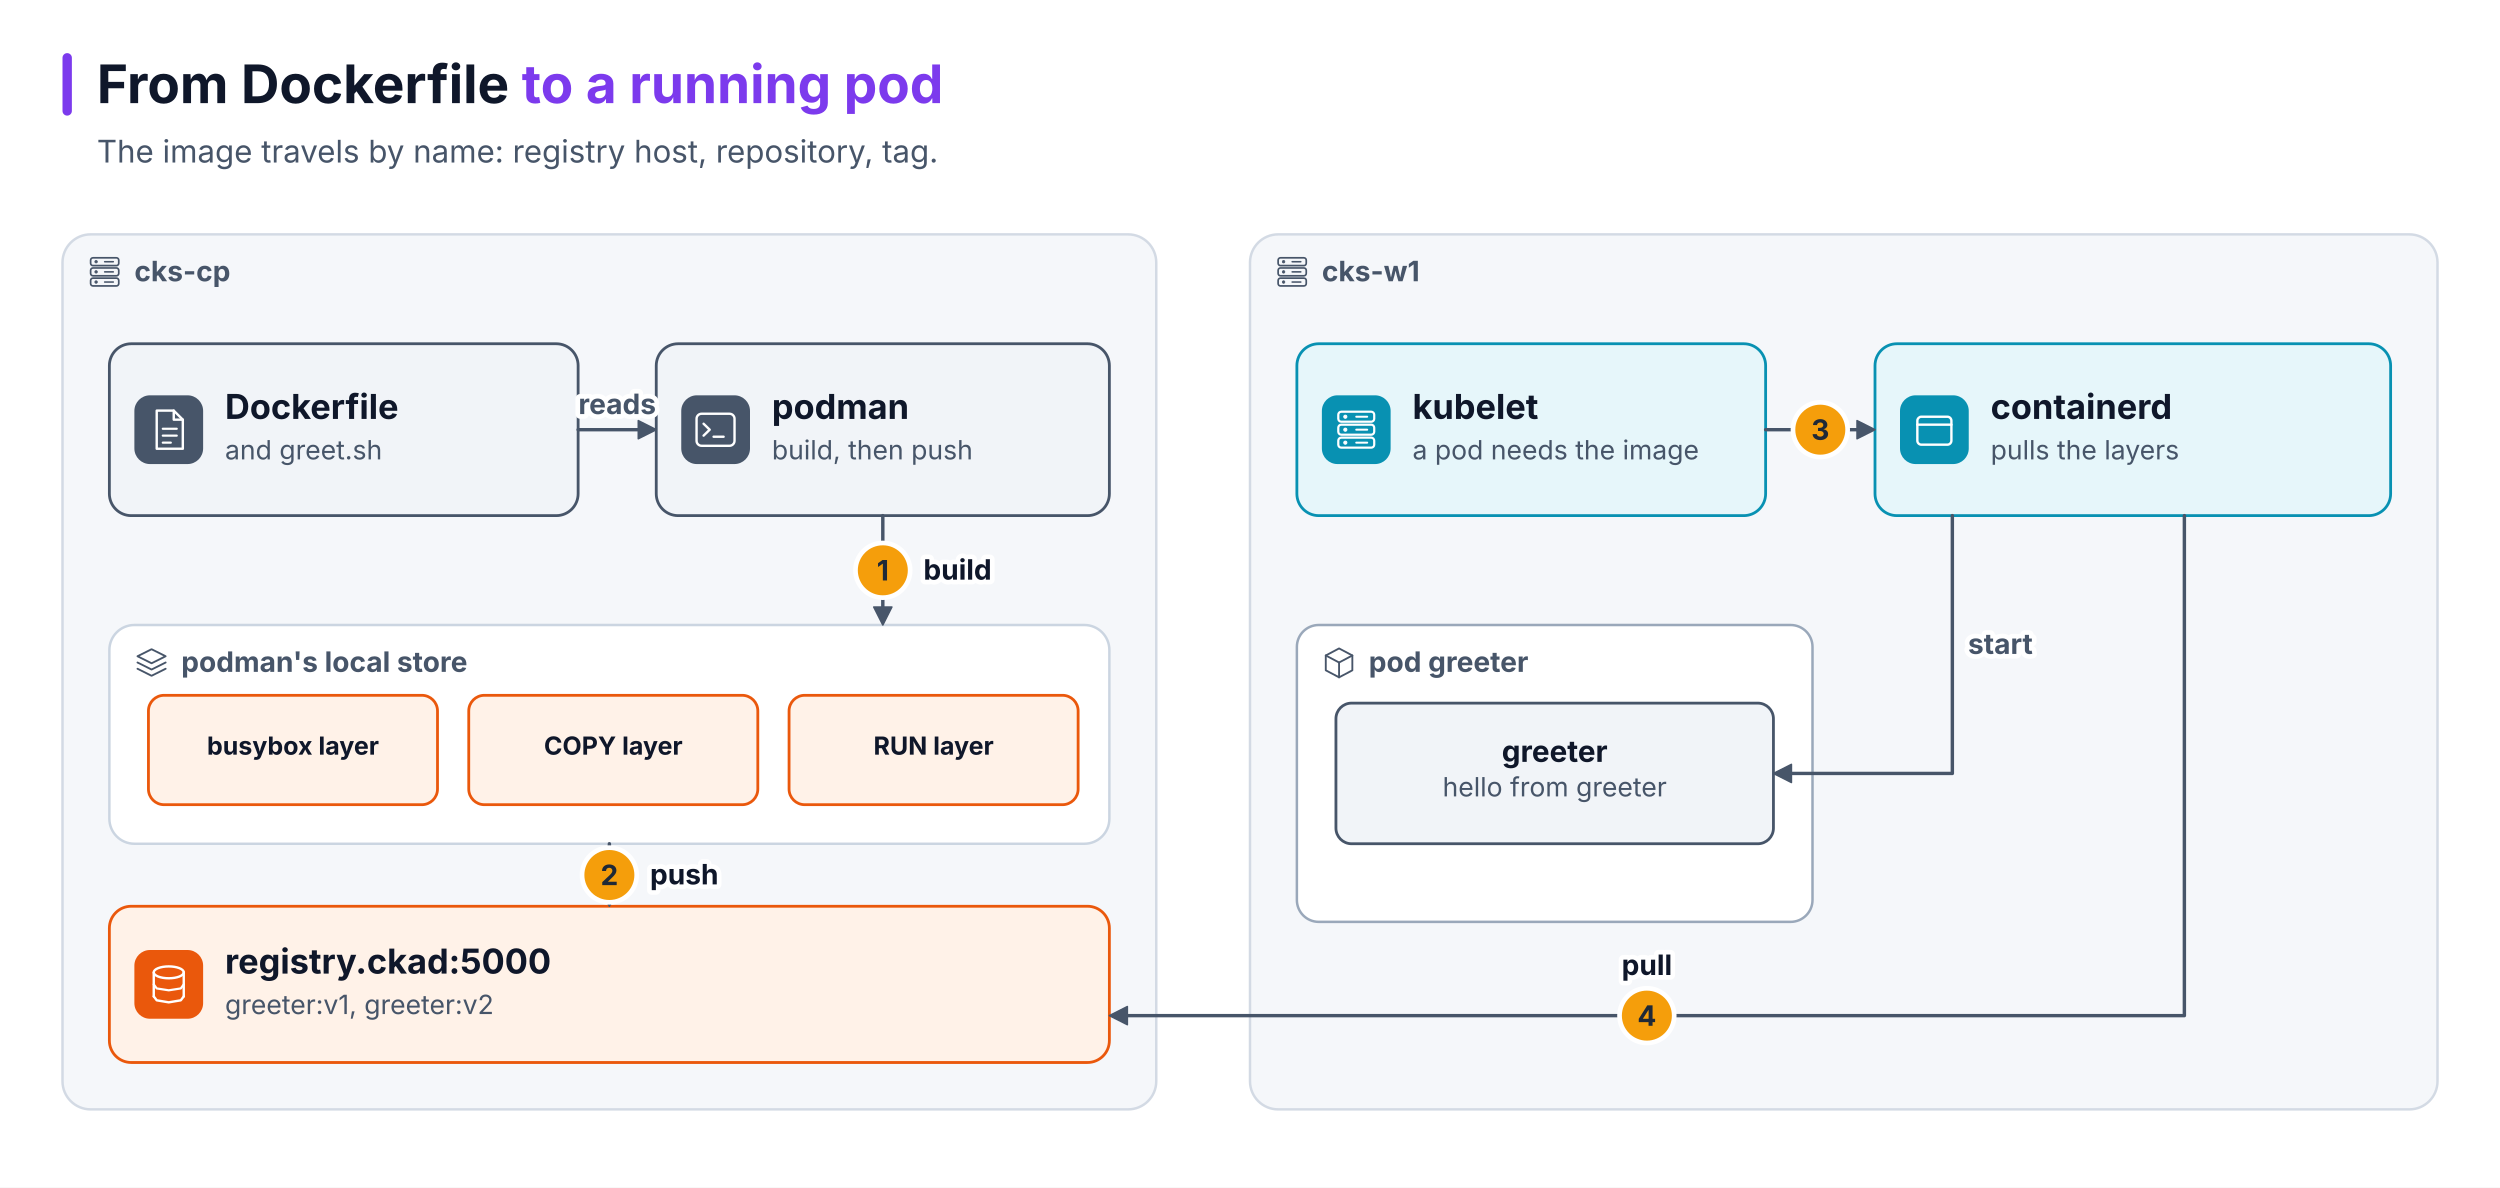
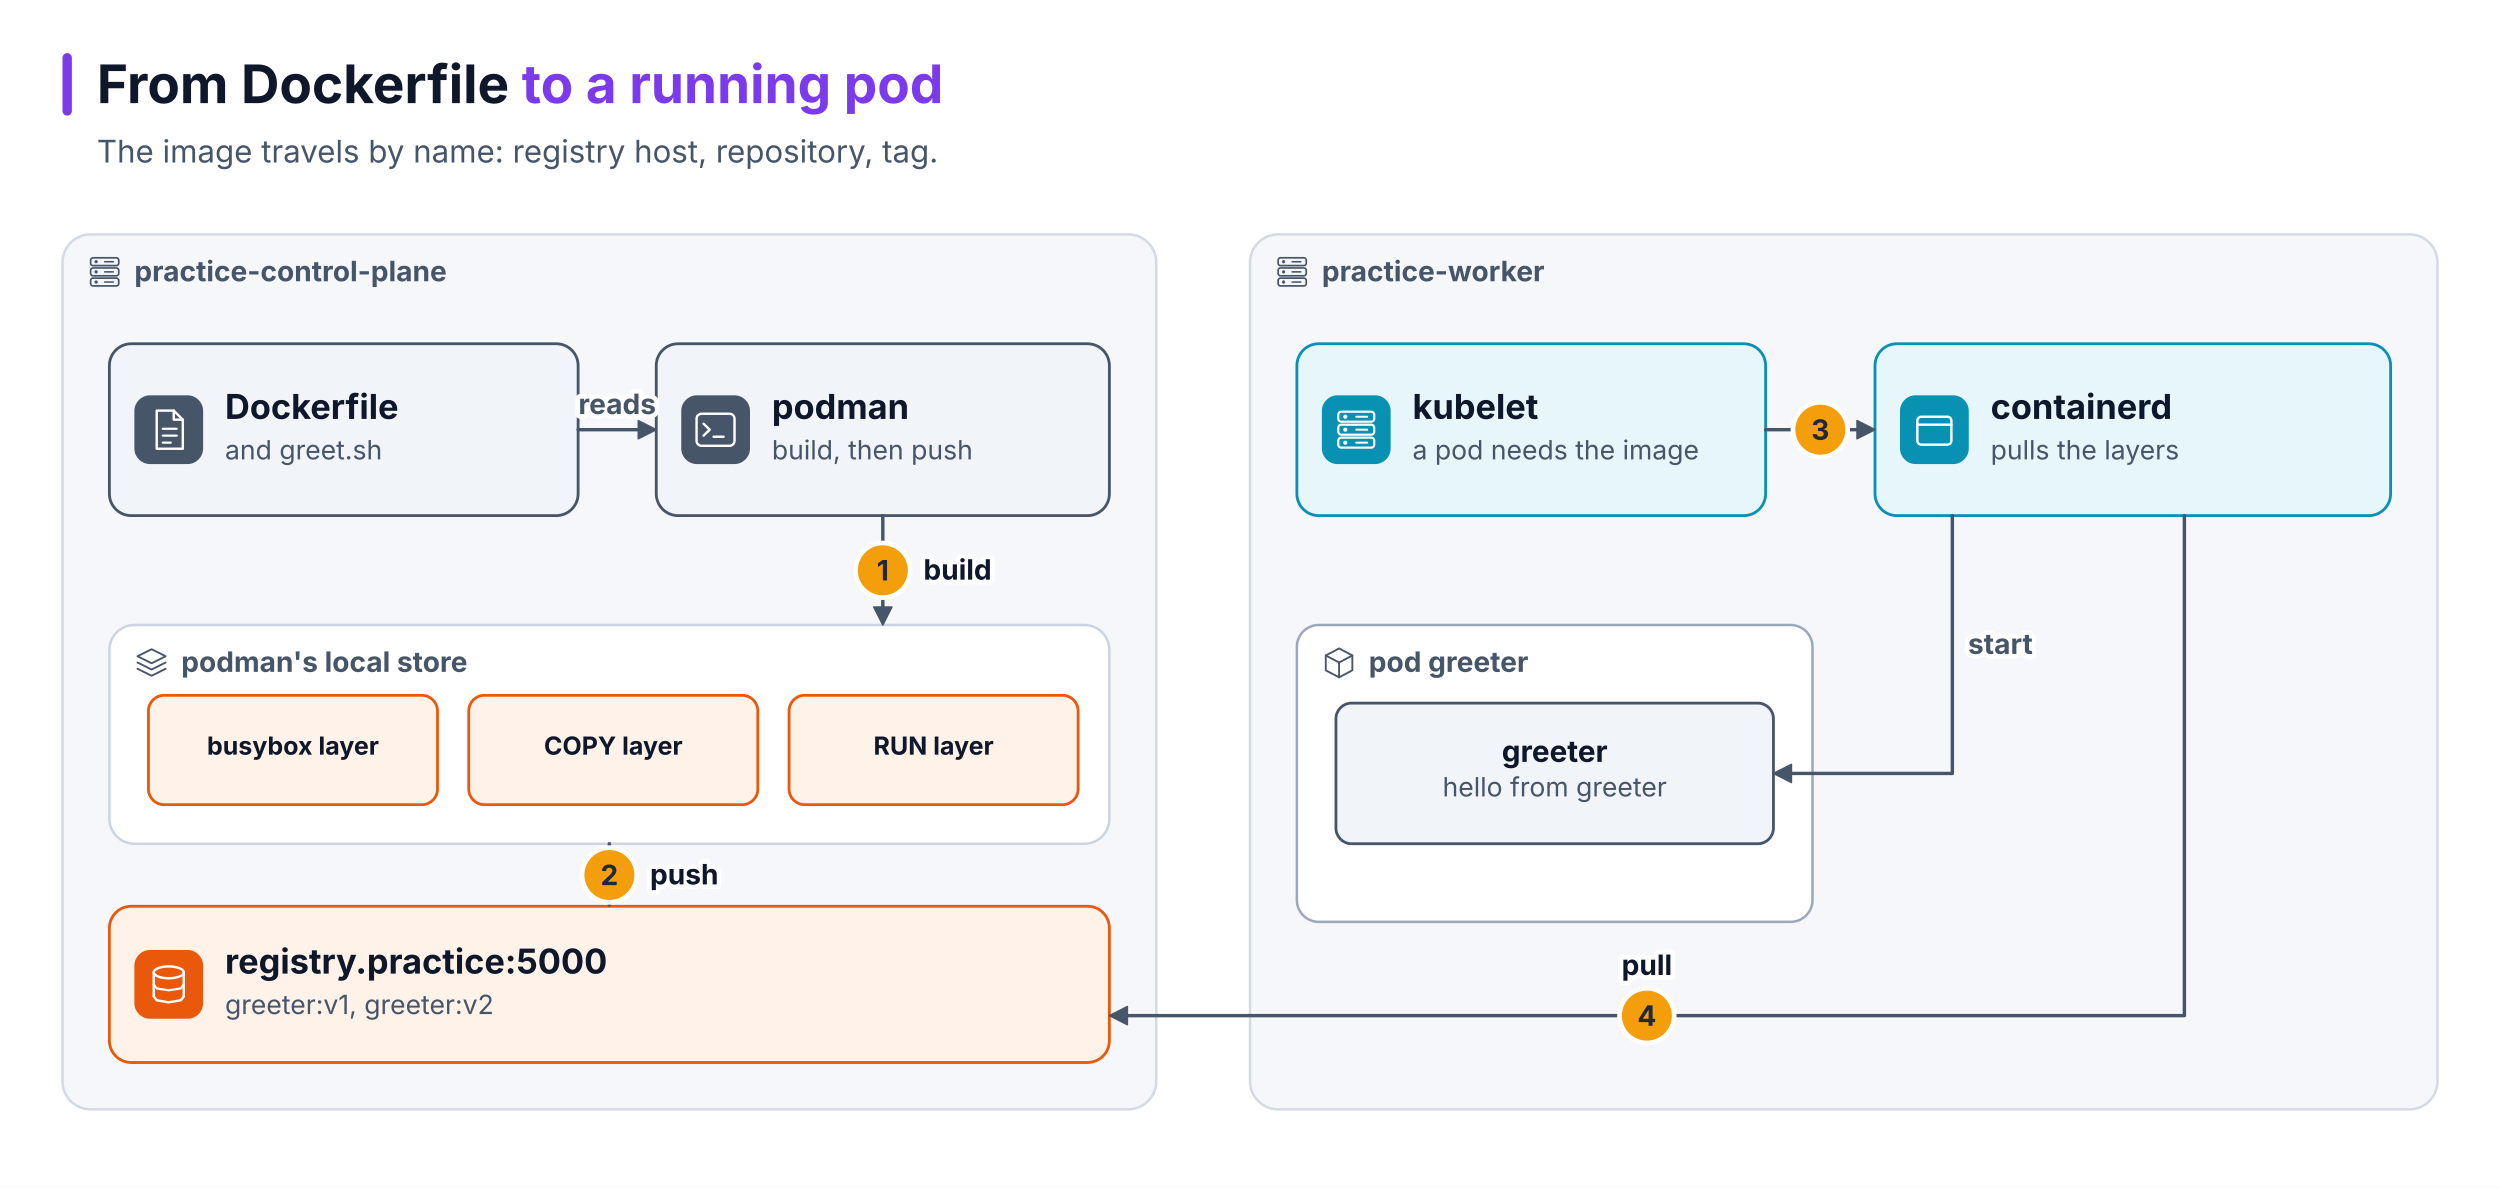
<svg xmlns="http://www.w3.org/2000/svg" width="1600" height="760" viewBox="0 0 1600 760" font-family="Inter, -apple-system, 'Segoe UI', Helvetica, Arial, sans-serif">
  <rect width="1600" height="760" fill="#ffffff" />
  <rect x="40.0" y="34.0" width="6.0" height="40.0" rx="3.0" fill="#7c3aed" stroke="none" />
  <text x="62" y="66" font-size="34" font-weight="700" fill="#0f172a">From Dockerfile <tspan fill="#7c3aed">to a running pod</tspan>
  </text>
  <text x="62.0" y="104.0" font-size="20.0" fill="#475569" text-anchor="start">The image travels by name: registry host, repository, tag.</text>
  <rect x="40.0" y="150.0" width="700.0" height="560.0" rx="18.0" fill="#f5f7fa" stroke="#d3dae4" stroke-width="1.6" />
  <rect x="58.0" y="165.0" width="18.0" height="5.0" rx="1.5" fill="none" stroke="#475569" stroke-width="1.1" />
  <ellipse cx="61.5" cy="167.5" rx="0.8" ry="0.8" fill="#475569" stroke="#475569" stroke-width="0.50" />
  <polyline points="67.0,167.5 72.5,167.5" fill="none" stroke="#475569" stroke-width="1.00" stroke-linecap="round" stroke-linejoin="round" />
  <rect x="58.0" y="171.5" width="18.0" height="5.0" rx="1.5" fill="none" stroke="#475569" stroke-width="1.1" />
  <ellipse cx="61.5" cy="174.0" rx="0.8" ry="0.8" fill="#475569" stroke="#475569" stroke-width="0.50" />
  <polyline points="67.0,174.0 72.5,174.0" fill="none" stroke="#475569" stroke-width="1.00" stroke-linecap="round" stroke-linejoin="round" />
  <rect x="58.0" y="178.0" width="18.0" height="5.0" rx="1.5" fill="none" stroke="#475569" stroke-width="1.1" />
  <ellipse cx="61.5" cy="180.5" rx="0.8" ry="0.8" fill="#475569" stroke="#475569" stroke-width="0.50" />
  <polyline points="67.0,180.5 72.5,180.5" fill="none" stroke="#475569" stroke-width="1.00" stroke-linecap="round" stroke-linejoin="round" />
-   <text x="86.0" y="180.0" font-size="18.0" fill="#475569" font-weight="700" text-anchor="start">cks-cp</text>
+   <text x="86.0" y="180.0" font-size="18.0" fill="#475569" font-weight="700" text-anchor="start">practice-control-plane</text>
  <rect x="70.0" y="220.0" width="300.0" height="110.0" rx="14.0" fill="#f1f4f8" stroke="#475569" stroke-width="1.8" />
  <rect x="86.0" y="253.0" width="44.0" height="44.0" rx="10.0" fill="#475569" stroke="none" />
  <polygon points="100.3,262.8 111.2,262.8 117.0,268.6 117.0,287.2 100.3,287.2" fill="none" stroke="#ffffff" stroke-width="1.54" stroke-linejoin="round" />
  <polyline points="111.2,262.8 111.2,268.6 117.0,268.6" fill="none" stroke="#ffffff" stroke-width="1.54" stroke-linecap="round" stroke-linejoin="round" />
  <polyline points="104.2,274.4 113.1,274.4" fill="none" stroke="#ffffff" stroke-width="1.41" stroke-linecap="round" stroke-linejoin="round" />
  <polyline points="104.2,278.8 113.1,278.8" fill="none" stroke="#ffffff" stroke-width="1.41" stroke-linecap="round" stroke-linejoin="round" />
  <polyline points="104.2,283.3 109.3,283.3" fill="none" stroke="#ffffff" stroke-width="1.41" stroke-linecap="round" stroke-linejoin="round" />
  <text x="144.0" y="268.1" font-size="22.0" fill="#0f172a" font-weight="700" text-anchor="start">Dockerfile</text>
  <text x="144.0" y="294.0" font-size="17.0" fill="#475569" text-anchor="start">and greet.sh</text>
  <rect x="420.0" y="220.0" width="290.0" height="110.0" rx="14.0" fill="#f1f4f8" stroke="#475569" stroke-width="1.8" />
  <rect x="436.0" y="253.0" width="44.0" height="44.0" rx="10.0" fill="#475569" stroke="none" />
  <rect x="445.8" y="264.8" width="24.3" height="20.5" rx="3.2" fill="none" stroke="#ffffff" stroke-width="1.536" />
  <polyline points="450.3,271.2 454.2,275.0 450.3,278.8" fill="none" stroke="#ffffff" stroke-width="1.54" stroke-linecap="round" stroke-linejoin="round" />
  <polyline points="456.7,279.5 463.1,279.5" fill="none" stroke="#ffffff" stroke-width="1.54" stroke-linecap="round" stroke-linejoin="round" />
  <text x="494.0" y="268.1" font-size="22.0" fill="#0f172a" font-weight="700" text-anchor="start">podman</text>
  <text x="494.0" y="294.0" font-size="17.0" fill="#475569" text-anchor="start">build, then push</text>
  <rect x="70.0" y="400.0" width="640.0" height="140.0" rx="16.0" fill="#ffffff" stroke="#cbd5e1" stroke-width="1.6" />
  <polygon points="97.0,415.5 106.0,420.0 97.0,424.5 88.0,420.0" fill="none" stroke="#475569" stroke-width="1.20" stroke-linejoin="round" />
  <polyline points="88.0,424.0 97.0,428.5 106.0,424.0" fill="none" stroke="#475569" stroke-width="1.20" stroke-linecap="round" stroke-linejoin="round" />
  <polyline points="88.0,428.0 97.0,432.5 106.0,428.0" fill="none" stroke="#475569" stroke-width="1.20" stroke-linecap="round" stroke-linejoin="round" />
  <text x="116.0" y="430.0" font-size="18.0" fill="#475569" font-weight="700" text-anchor="start">podman's local store</text>
  <rect x="95.0" y="445.0" width="185.0" height="70.0" rx="10.0" fill="#fff2e8" stroke="#ea580c" stroke-width="1.8" />
  <text x="187.5" y="483.0" font-size="16.0" fill="#0f172a" font-weight="700" text-anchor="middle">busybox layer</text>
  <rect x="300.0" y="445.0" width="185.0" height="70.0" rx="10.0" fill="#fff2e8" stroke="#ea580c" stroke-width="1.8" />
  <text x="392.5" y="483.0" font-size="16.0" fill="#0f172a" font-weight="700" text-anchor="middle">COPY layer</text>
  <rect x="505.0" y="445.0" width="185.0" height="70.0" rx="10.0" fill="#fff2e8" stroke="#ea580c" stroke-width="1.8" />
  <text x="597.5" y="483.0" font-size="16.0" fill="#0f172a" font-weight="700" text-anchor="middle">RUN layer</text>
  <rect x="70.0" y="580.0" width="640.0" height="100.0" rx="14.0" fill="#fff2e8" stroke="#ea580c" stroke-width="1.8" />
  <rect x="86.0" y="608.0" width="44.0" height="44.0" rx="10.0" fill="#ea580c" stroke="none" />
  <ellipse cx="108.0" cy="622.3" rx="9.6" ry="3.8" fill="none" stroke="#ffffff" stroke-width="1.54" />
  <polyline points="98.4,622.3 98.4,637.7" fill="none" stroke="#ffffff" stroke-width="1.54" stroke-linecap="round" stroke-linejoin="round" />
  <polyline points="117.6,622.3 117.6,637.7" fill="none" stroke="#ffffff" stroke-width="1.54" stroke-linecap="round" stroke-linejoin="round" />
  <polyline points="98.4,637.7 100.3,640.2 108.0,641.5 115.7,640.2 117.6,637.7" fill="none" stroke="#ffffff" stroke-width="1.54" stroke-linecap="round" stroke-linejoin="round" />
  <polyline points="98.4,630.0 100.3,632.6 108.0,633.8 115.7,632.6 117.6,630.0" fill="none" stroke="#ffffff" stroke-width="1.41" stroke-linecap="round" stroke-linejoin="round" />
-   <text x="144.0" y="623.1" font-size="22.0" fill="#0f172a" font-weight="700" text-anchor="start">registry.ckad:5000</text>
+   <text x="144.0" y="623.1" font-size="22.0" fill="#0f172a" font-weight="700" text-anchor="start">registry.practice:5000</text>
  <text x="144.0" y="649.0" font-size="17.0" fill="#475569" text-anchor="start">greeter:v1, greeter:v2</text>
  <rect x="800.0" y="150.0" width="760.0" height="560.0" rx="18.0" fill="#f5f7fa" stroke="#d3dae4" stroke-width="1.6" />
  <rect x="818.0" y="165.0" width="18.0" height="5.0" rx="1.5" fill="none" stroke="#475569" stroke-width="1.1" />
  <ellipse cx="821.5" cy="167.5" rx="0.8" ry="0.8" fill="#475569" stroke="#475569" stroke-width="0.50" />
  <polyline points="827.0,167.5 832.5,167.5" fill="none" stroke="#475569" stroke-width="1.00" stroke-linecap="round" stroke-linejoin="round" />
  <rect x="818.0" y="171.5" width="18.0" height="5.0" rx="1.5" fill="none" stroke="#475569" stroke-width="1.1" />
  <ellipse cx="821.5" cy="174.0" rx="0.8" ry="0.8" fill="#475569" stroke="#475569" stroke-width="0.50" />
  <polyline points="827.0,174.0 832.5,174.0" fill="none" stroke="#475569" stroke-width="1.00" stroke-linecap="round" stroke-linejoin="round" />
  <rect x="818.0" y="178.0" width="18.0" height="5.0" rx="1.5" fill="none" stroke="#475569" stroke-width="1.1" />
  <ellipse cx="821.5" cy="180.5" rx="0.8" ry="0.8" fill="#475569" stroke="#475569" stroke-width="0.50" />
  <polyline points="827.0,180.5 832.5,180.5" fill="none" stroke="#475569" stroke-width="1.00" stroke-linecap="round" stroke-linejoin="round" />
-   <text x="846.0" y="180.0" font-size="18.0" fill="#475569" font-weight="700" text-anchor="start">cks-w1</text>
+   <text x="846.0" y="180.0" font-size="18.0" fill="#475569" font-weight="700" text-anchor="start">practice-worker</text>
  <rect x="830.0" y="220.0" width="300.0" height="110.0" rx="14.0" fill="#e6f6fa" stroke="#0891b2" stroke-width="1.8" />
  <rect x="846.0" y="253.0" width="44.0" height="44.0" rx="10.0" fill="#0891b2" stroke="none" />
  <rect x="856.5" y="263.5" width="23.0" height="6.4" rx="1.9" fill="none" stroke="#ffffff" stroke-width="1.408" />
  <ellipse cx="861.0" cy="266.7" rx="1.0" ry="1.0" fill="#ffffff" stroke="#ffffff" stroke-width="0.64" />
  <polyline points="868.0,266.7 875.0,266.7" fill="none" stroke="#ffffff" stroke-width="1.28" stroke-linecap="round" stroke-linejoin="round" />
  <rect x="856.5" y="271.8" width="23.0" height="6.4" rx="1.9" fill="none" stroke="#ffffff" stroke-width="1.408" />
  <ellipse cx="861.0" cy="275.0" rx="1.0" ry="1.0" fill="#ffffff" stroke="#ffffff" stroke-width="0.64" />
  <polyline points="868.0,275.0 875.0,275.0" fill="none" stroke="#ffffff" stroke-width="1.28" stroke-linecap="round" stroke-linejoin="round" />
  <rect x="856.5" y="280.1" width="23.0" height="6.4" rx="1.9" fill="none" stroke="#ffffff" stroke-width="1.408" />
  <ellipse cx="861.0" cy="283.3" rx="1.0" ry="1.0" fill="#ffffff" stroke="#ffffff" stroke-width="0.64" />
  <polyline points="868.0,283.3 875.0,283.3" fill="none" stroke="#ffffff" stroke-width="1.28" stroke-linecap="round" stroke-linejoin="round" />
  <text x="904.0" y="268.1" font-size="22.0" fill="#0f172a" font-weight="700" text-anchor="start">kubelet</text>
  <text x="904.0" y="294.0" font-size="17.0" fill="#475569" text-anchor="start">a pod needs the image</text>
  <rect x="1200.0" y="220.0" width="330.0" height="110.0" rx="14.0" fill="#e6f6fa" stroke="#0891b2" stroke-width="1.8" />
  <rect x="1216.0" y="253.0" width="44.0" height="44.0" rx="10.0" fill="#0891b2" stroke="none" />
  <rect x="1227.1" y="266.7" width="21.8" height="17.9" rx="2.6" fill="none" stroke="#ffffff" stroke-width="1.536" />
  <polyline points="1227.1,271.8 1248.9,271.8" fill="none" stroke="#ffffff" stroke-width="1.54" stroke-linecap="round" stroke-linejoin="round" />
  <text x="1274.0" y="268.1" font-size="22.0" fill="#0f172a" font-weight="700" text-anchor="start">containerd</text>
  <text x="1274.0" y="294.0" font-size="17.0" fill="#475569" text-anchor="start">pulls the layers</text>
  <rect x="830.0" y="400.0" width="330.0" height="190.0" rx="14.0" fill="#ffffff" stroke="#9aa8ba" stroke-width="1.6" />
  <polygon points="857.0,415.0 865.5,419.5 865.5,429.0 857.0,433.5 848.5,429.0 848.5,419.5" fill="none" stroke="#475569" stroke-width="1.20" stroke-linejoin="round" />
  <polyline points="848.5,419.5 857.0,424.0 865.5,419.5" fill="none" stroke="#475569" stroke-width="1.20" stroke-linecap="round" stroke-linejoin="round" />
  <polyline points="857.0,424.0 857.0,433.5" fill="none" stroke="#475569" stroke-width="1.20" stroke-linecap="round" stroke-linejoin="round" />
  <text x="876.0" y="430.0" font-size="18.0" fill="#475569" font-weight="700" text-anchor="start">pod greeter</text>
  <rect x="855.0" y="450.0" width="280.0" height="90.0" rx="10.0" fill="#f1f4f8" stroke="#475569" stroke-width="1.8" />
  <text x="995.0" y="487.6" font-size="19.0" fill="#0f172a" font-weight="700" text-anchor="middle">greeter</text>
  <text x="995.0" y="509.7" font-size="17.0" fill="#475569" text-anchor="middle">hello from greeter</text>
  <polyline points="370.0,275.0 410.5,275.0" fill="none" stroke="#475569" stroke-width="2.20" stroke-linecap="round" stroke-linejoin="round" />
  <polygon points="420.0,275.0 408.5,280.8 408.5,269.2" fill="#475569" stroke="#475569" stroke-width="1" stroke-linejoin="round" />
  <text x="395.0" y="265.0" font-size="18.0" fill="#475569" font-weight="700" stroke="#ffffff" stroke-width="6" stroke-linejoin="round" paint-order="stroke" text-anchor="middle">reads</text>
  <polyline points="565.0,330.0 565.0,390.5" fill="none" stroke="#475569" stroke-width="2.20" stroke-linecap="round" stroke-linejoin="round" />
  <polygon points="565.0,400.0 559.2,388.5 570.8,388.5" fill="#475569" stroke="#475569" stroke-width="1" stroke-linejoin="round" />
  <ellipse cx="565.0" cy="365.0" rx="19.0" ry="19.0" fill="#ffffff" stroke="none" />
  <ellipse cx="565.0" cy="365.0" rx="16.0" ry="16.0" fill="#f59e0b" stroke="none" />
  <text x="565.0" y="371.5" font-size="18.0" fill="#1f2937" font-weight="700" text-anchor="middle">1</text>
  <text x="591.0" y="371.0" font-size="18.0" fill="#0f172a" font-weight="700" stroke="#ffffff" stroke-width="6" stroke-linejoin="round" paint-order="stroke" text-anchor="start">build</text>
  <polyline points="390.0,540.0 390.0,570.5" fill="none" stroke="#475569" stroke-width="2.20" stroke-linecap="round" stroke-linejoin="round" />
  <polygon points="390.0,580.0 384.2,568.5 395.8,568.5" fill="#475569" stroke="#475569" stroke-width="1" stroke-linejoin="round" />
  <ellipse cx="390.0" cy="560.0" rx="19.0" ry="19.0" fill="#ffffff" stroke="none" />
  <ellipse cx="390.0" cy="560.0" rx="16.0" ry="16.0" fill="#f59e0b" stroke="none" />
  <text x="390.0" y="566.5" font-size="18.0" fill="#1f2937" font-weight="700" text-anchor="middle">2</text>
  <text x="416.0" y="566.0" font-size="18.0" fill="#0f172a" font-weight="700" stroke="#ffffff" stroke-width="6" stroke-linejoin="round" paint-order="stroke" text-anchor="start">push</text>
  <polyline points="1130.0,275.0 1190.5,275.0" fill="none" stroke="#475569" stroke-width="2.20" stroke-linecap="round" stroke-linejoin="round" />
  <polygon points="1200.0,275.0 1188.5,280.8 1188.5,269.2" fill="#475569" stroke="#475569" stroke-width="1" stroke-linejoin="round" />
  <ellipse cx="1165.0" cy="275.0" rx="19.0" ry="19.0" fill="#ffffff" stroke="none" />
  <ellipse cx="1165.0" cy="275.0" rx="16.0" ry="16.0" fill="#f59e0b" stroke="none" />
  <text x="1165.0" y="281.5" font-size="18.0" fill="#1f2937" font-weight="700" text-anchor="middle">3</text>
  <polyline points="1398.0,330.0 1398.0,650.0 719.5,650.0" fill="none" stroke="#475569" stroke-width="2.20" stroke-linecap="round" stroke-linejoin="round" />
  <polygon points="710.0,650.0 721.5,644.2 721.5,655.8" fill="#475569" stroke="#475569" stroke-width="1" stroke-linejoin="round" />
  <ellipse cx="1054.0" cy="650.0" rx="19.0" ry="19.0" fill="#ffffff" stroke="none" />
  <ellipse cx="1054.0" cy="650.0" rx="16.0" ry="16.0" fill="#f59e0b" stroke="none" />
  <text x="1054.0" y="656.5" font-size="18.0" fill="#1f2937" font-weight="700" text-anchor="middle">4</text>
  <text x="1054.0" y="624.0" font-size="18.0" fill="#0f172a" font-weight="700" stroke="#ffffff" stroke-width="6" stroke-linejoin="round" paint-order="stroke" text-anchor="middle">pull</text>
  <polyline points="1249.5,330.0 1249.5,495.0 1144.5,495.0" fill="none" stroke="#475569" stroke-width="2.20" stroke-linecap="round" stroke-linejoin="round" />
  <polygon points="1135.0,495.0 1146.5,489.2 1146.5,500.8" fill="#475569" stroke="#475569" stroke-width="1" stroke-linejoin="round" />
  <text x="1259.5" y="418.5" font-size="18.0" fill="#475569" font-weight="700" stroke="#ffffff" stroke-width="6" stroke-linejoin="round" paint-order="stroke" text-anchor="start">start</text>
</svg>
